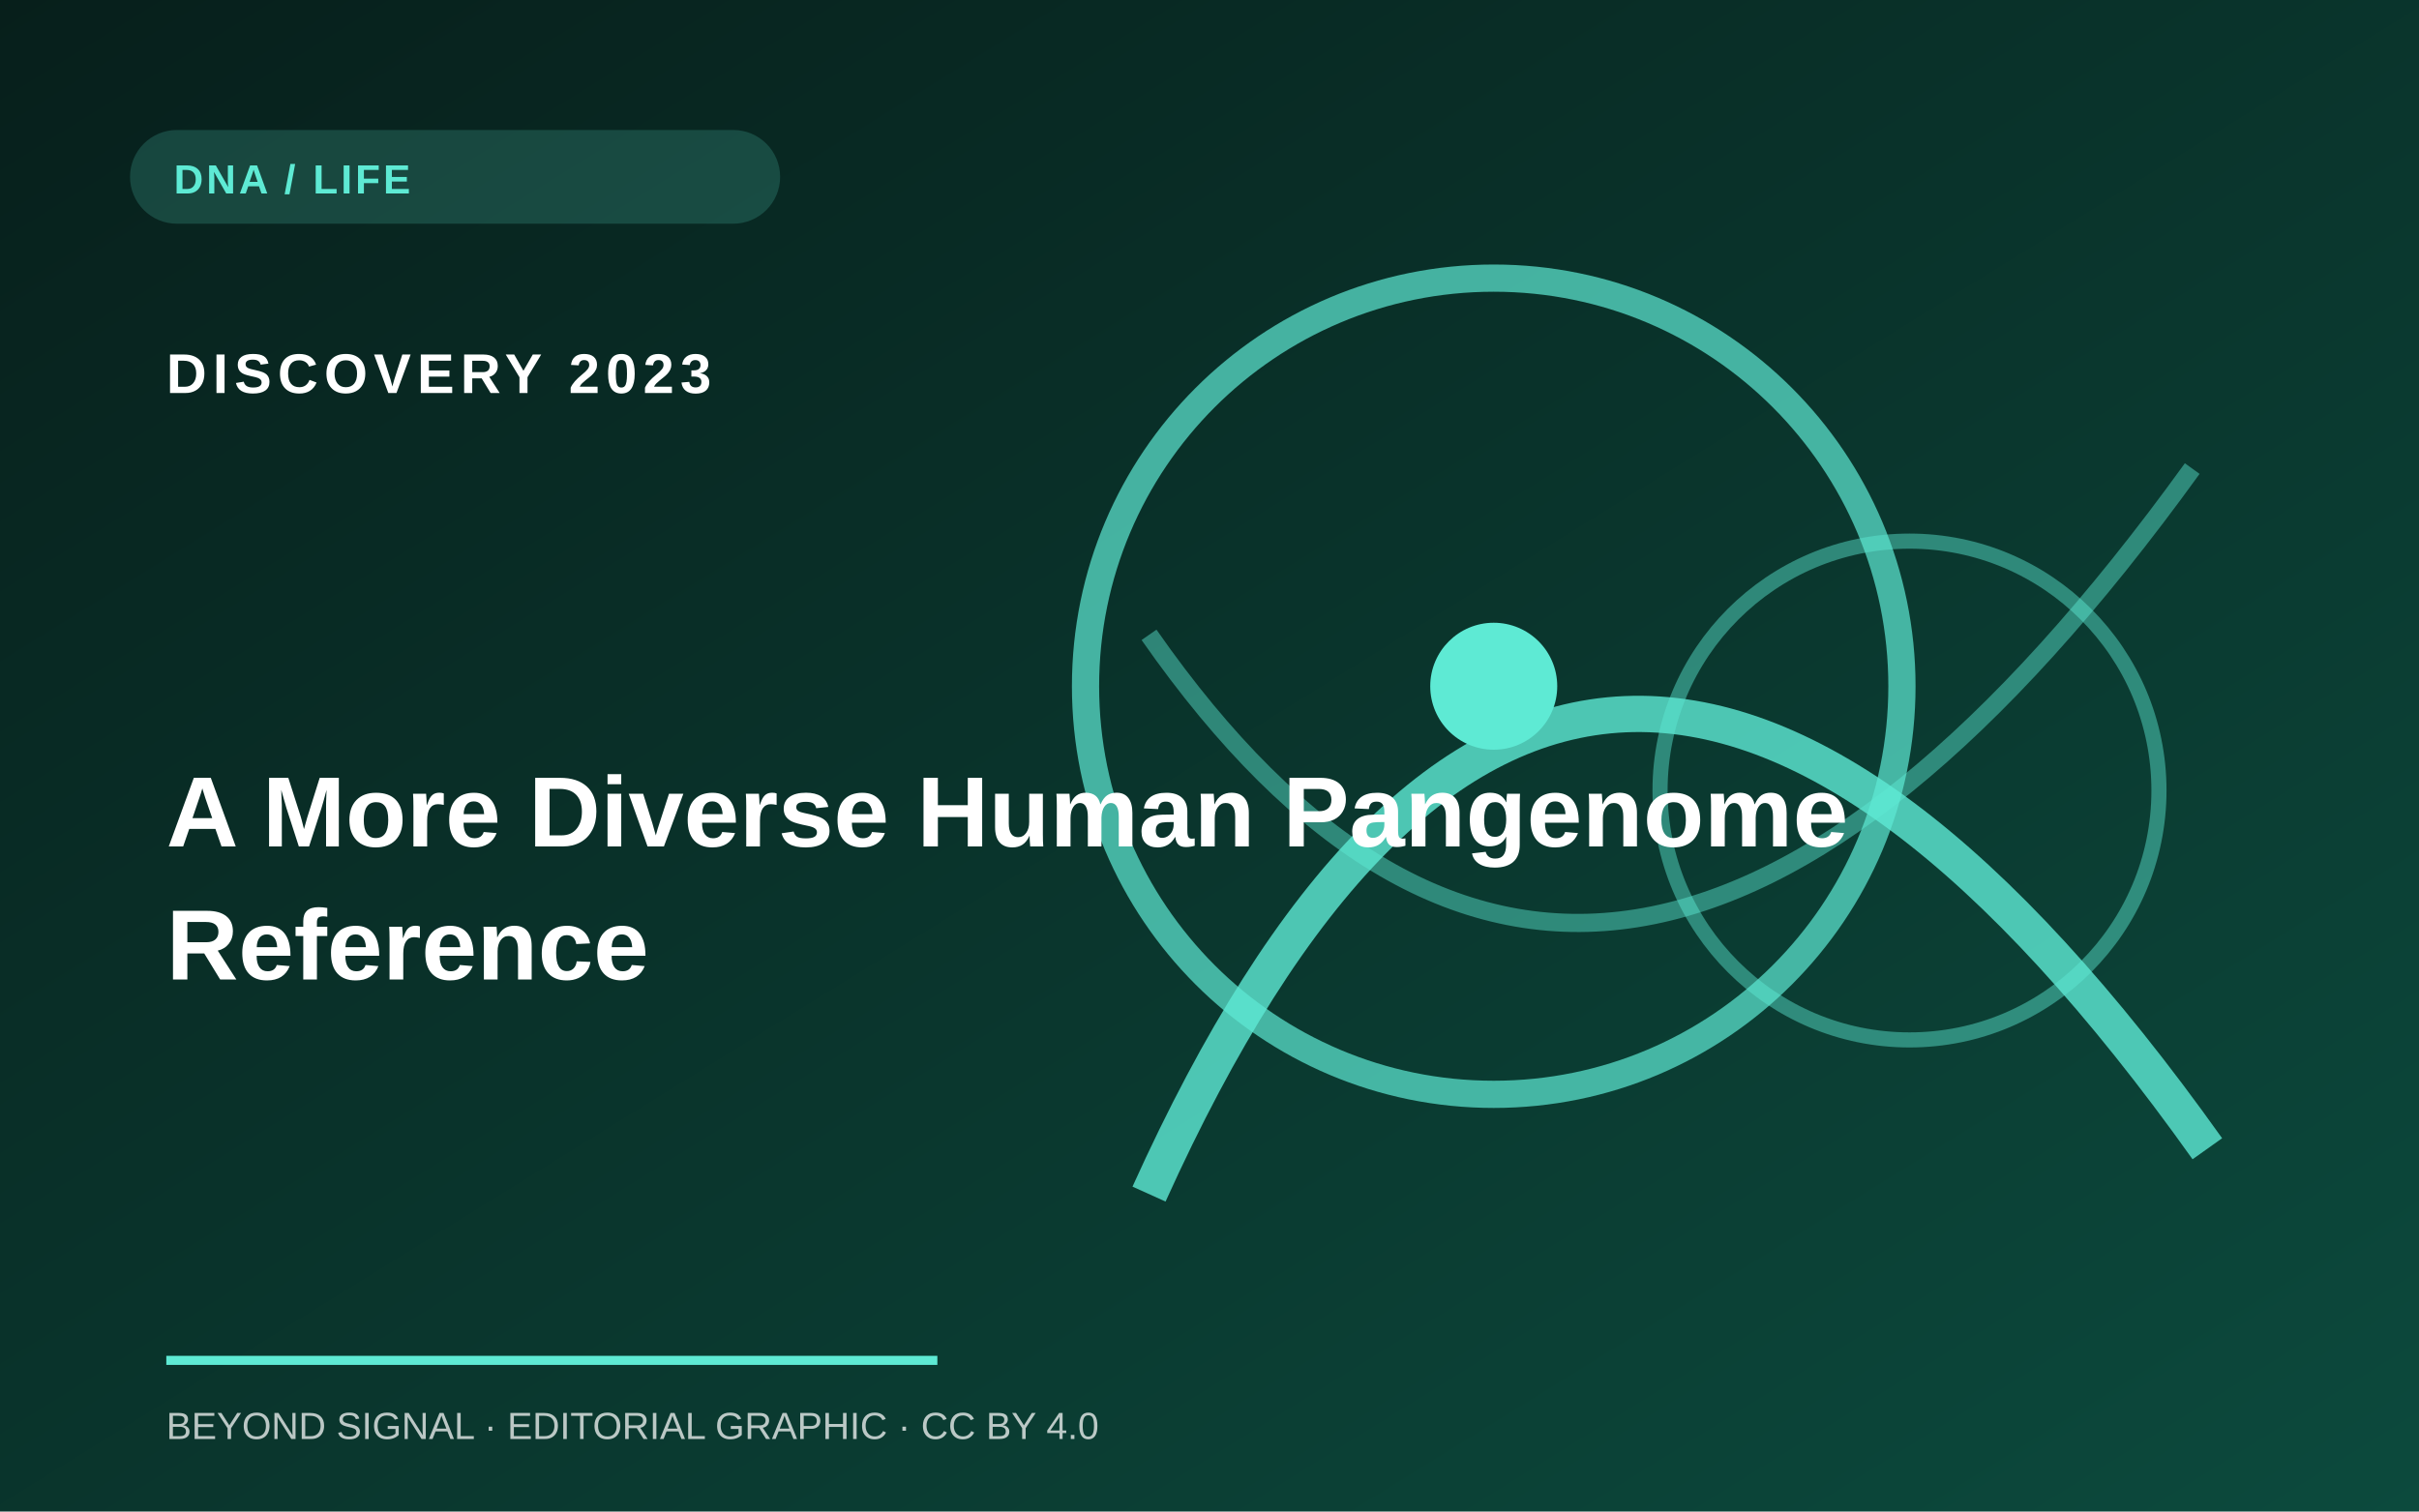
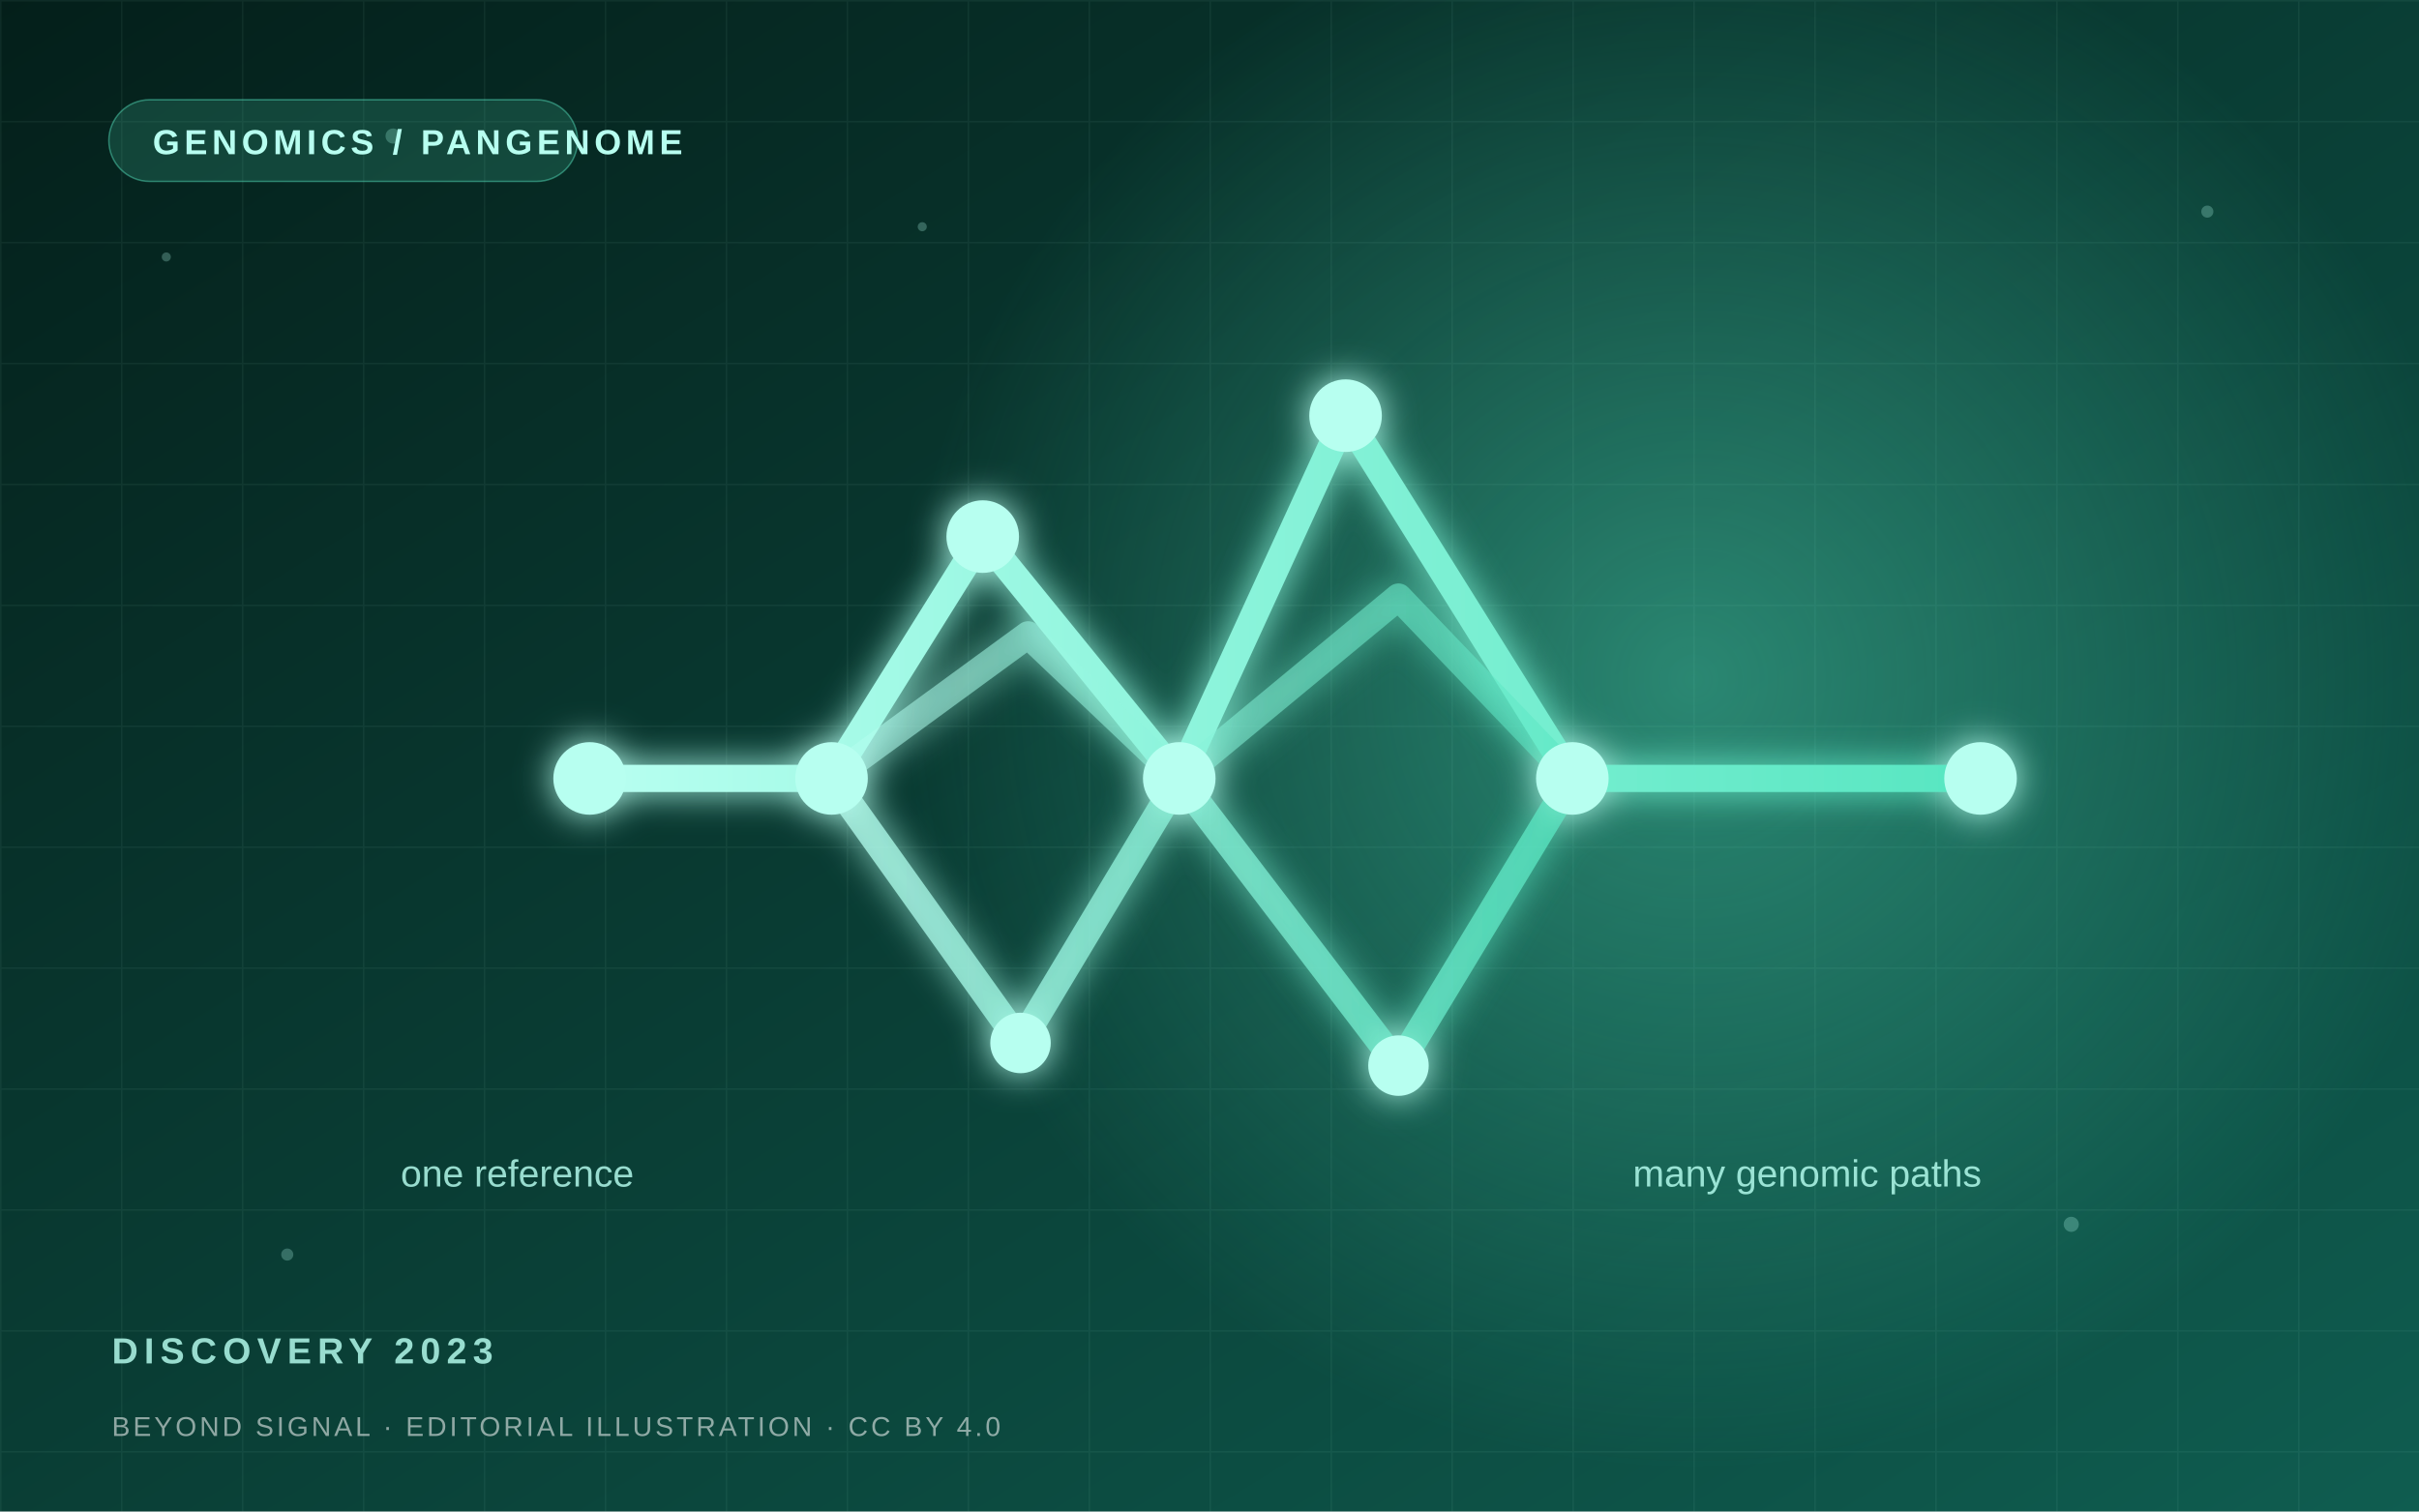
<svg xmlns="http://www.w3.org/2000/svg" width="1600" height="1000" viewBox="0 0 1600 1000" role="img" aria-labelledby="t d">
  <defs>
-     <linearGradient id="g" x2="1" y2="1">
-       <stop stop-color="#071f1b" />
-       <stop offset="1" stop-color="#0c4a3d" />
+     <linearGradient id="bg" x1="0" y1="0" x2="1" y2="1">
+       <stop stop-color="#041f1a" />
+       <stop offset="1" stop-color="#0f5d50" />
    </linearGradient>
+     <radialGradient id="halo">
+       <stop stop-color="#57e6c1" stop-opacity=".42" />
+       <stop offset="1" stop-color="#57e6c1" stop-opacity="0" />
+     </radialGradient>
+     <linearGradient id="shine" x1="0" x2="1">
+       <stop stop-color="#b7fff0" />
+       <stop offset="1" stop-color="#57e6c1" />
+     </linearGradient>
+     <filter id="glow">
+       <feGaussianBlur stdDeviation="12" result="b" />
+       <feMerge>
+         <feMergeNode in="b" />
+         <feMergeNode in="SourceGraphic" />
+       </feMerge>
+     </filter>
+     <pattern id="grid" width="80" height="80" patternUnits="userSpaceOnUse">
+       <path d="M80 0H0V80" fill="none" stroke="#b7fff0" stroke-opacity=".055" stroke-width="2" />
+     </pattern>
  </defs>
-   <rect width="1600" height="1000" fill="url(#g)" />
-   <g fill="none" stroke="#5eead4">
-     <circle cx="988" cy="454" r="270" stroke-width="18" opacity=".7" />
-     <circle cx="1263" cy="523" r="165" stroke-width="10" opacity=".45" />
-     <path d="M760 790 Q1040 170 1460 760" stroke-width="24" opacity=".8" />
-     <path d="M760 420 Q1060 850 1450 310" stroke-width="12" opacity=".45" />
+   <rect width="1600" height="1000" fill="url(#bg)" />
+   <rect width="1600" height="1000" fill="url(#grid)" />
+   <circle cx="1120" cy="450" r="520" fill="url(#halo)" />
+   <g opacity=".26" fill="#b7fff0">
+     <circle cx="110" cy="170" r="3" />
+     <circle cx="260" cy="90" r="5" />
+     <circle cx="1460" cy="140" r="4" />
+     <circle cx="1370" cy="810" r="5" />
+     <circle cx="190" cy="830" r="4" />
+     <circle cx="610" cy="150" r="3" />
  </g>
-   <circle cx="988" cy="454" r="42" fill="#5eead4" />
-   <rect x="86" y="86" width="430" height="62" rx="31" fill="#5eead4" opacity=".18" />
-   <text x="115" y="128" fill="#5eead4" font-family="Arial,sans-serif" font-size="27" font-weight="700" letter-spacing="2">DNA / LIFE</text>
-   <text x="110" y="260" fill="white" font-family="Arial,sans-serif" font-size="37" font-weight="700" letter-spacing="4">DISCOVERY 2023</text>
-   <text fill="white" font-family="Arial,sans-serif" font-size="66" font-weight="800">
-     <tspan x="110" y="560">A More Diverse Human Pangenome</tspan>
-     <tspan x="110" y="648">Reference</tspan>
-   </text>
-   <line x1="110" y1="900" x2="620" y2="900" stroke="#5eead4" stroke-width="6" />
-   <text x="110" y="952" fill="white" opacity=".72" font-family="Arial,sans-serif" font-size="25">BEYOND SIGNAL · EDITORIAL GRAPHIC · CC BY 4.0</text>
+   <g>
+     <g transform="translate(390 185)" fill="none" stroke="url(#shine)" stroke-width="18" stroke-linecap="round" stroke-linejoin="round" filter="url(#glow)">
+       <path d="M0 330H160L260 170 390 330 500 90 650 330H920" />
+       <path d="M160 330l125 175 105-175 145 190 115-190" opacity=".75" />
+       <path d="M160 330l130-95 100 95 145-120 115 120" opacity=".55" />
+       <g fill="#b7fff0" stroke="none">
+         <circle cx="0" cy="330" r="24" />
+         <circle cx="160" cy="330" r="24" />
+         <circle cx="260" cy="170" r="24" />
+         <circle cx="390" cy="330" r="24" />
+         <circle cx="500" cy="90" r="24" />
+         <circle cx="650" cy="330" r="24" />
+         <circle cx="920" cy="330" r="24" />
+         <circle cx="285" cy="505" r="20" />
+         <circle cx="535" cy="520" r="20" />
+       </g>
+     </g>
+     <g font-family="Arial" font-size="25" fill="#b7fff0" opacity=".82">
+       <text x="265" y="785">one reference</text>
+       <text x="1080" y="785">many genomic paths</text>
+     </g>
+   </g>
+   <g font-family="Arial,Helvetica,sans-serif">
+     <rect x="72" y="66" width="310" height="54" rx="27" fill="#57e6c1" fill-opacity=".17" stroke="#57e6c1" stroke-opacity=".45" />
+     <text x="101" y="102" fill="#b7fff0" font-size="23" font-weight="700" letter-spacing="3">GENOMICS / PANGENOME</text>
+     <text x="74" y="902" fill="#b7fff0" fill-opacity=".82" font-size="24" font-weight="700" letter-spacing="4">DISCOVERY 2023</text>
+     <text x="74" y="950" fill="white" fill-opacity=".54" font-size="18" letter-spacing="2">BEYOND SIGNAL · EDITORIAL ILLUSTRATION · CC BY 4.0</text>
+   </g>
</svg>
